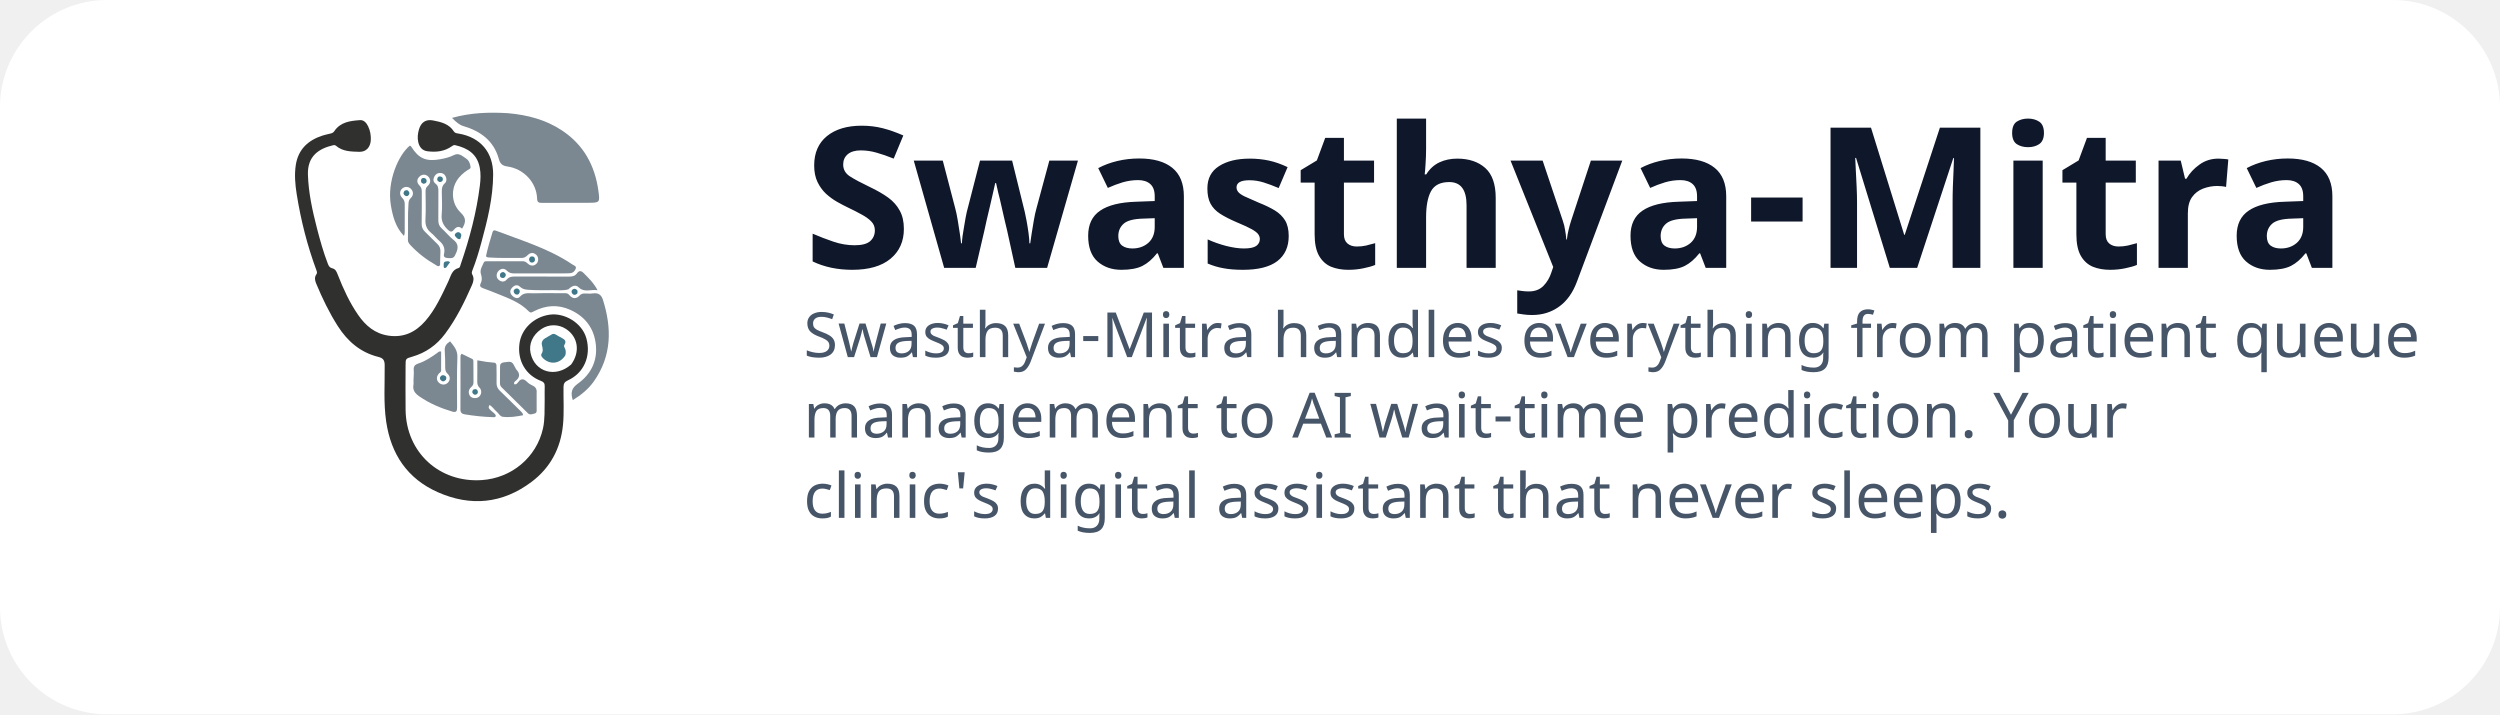
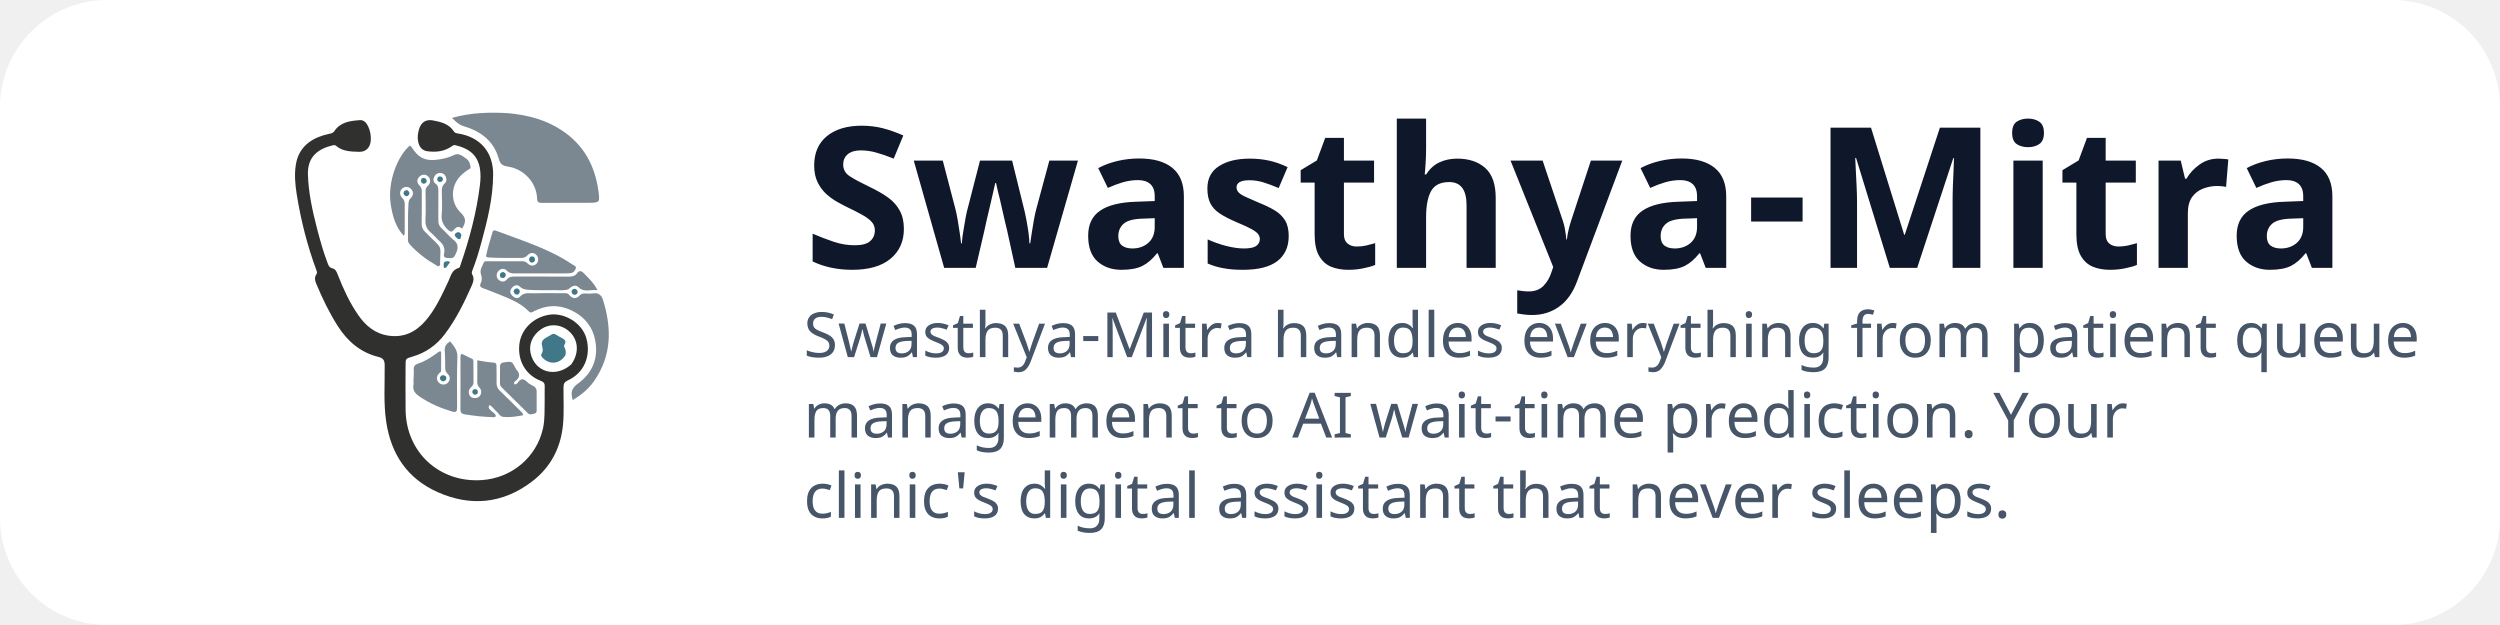
- <svg xmlns="http://www.w3.org/2000/svg" width="280" height="80" viewBox="0 0 280 80" fill="none" role="img" aria-labelledby="logoTitle logoDesc">
-   <rect width="280" height="80" rx="12" fill="#FFFFFF" />
+ <svg xmlns="http://www.w3.org/2000/svg" width="280" height="70" viewBox="0 0 280 70" fill="none" role="img" aria-labelledby="logoTitle logoDesc">
+   <rect width="280" height="70" rx="12" fill="#FFFFFF" />
  <g transform="translate(0 -18) scale(0.1)">
    <path fill="#30312fff" opacity="1" stroke="none" d="M610.031,628 C610.035,622.502 609.93,617.499 610.077,612.505 C610.169,609.38 608.944,607.774 605.947,606.651 C588.815,600.232 579.435,584.029 581.733,565.242 C583.816,548.212 597.915,535.13 615.274,532.474 C632.085,529.902 651.969,541.58 656.741,558.909 C662.226,578.823 654.052,597.864 635.889,606.074 C632.186,607.747 631.181,609.801 631.13,613.606 C630.942,627.756 631.93,641.919 630.528,656.06 C627.919,682.356 616.262,703.972 595.323,719.716 C562.817,744.157 527.08,747.604 490.205,731.199 C456.287,716.11 437.925,688.73 432.531,652.247 C429.416,631.181 431.058,610.009 430.838,588.887 C430.78,583.306 429.002,581.032 423.735,579.729 C403.722,574.778 389.214,562.258 378.342,545.227 C368.729,530.166 361.002,514.114 354.143,497.635 C352.672,494.101 351.928,490.608 354.387,487.197 C355.552,485.581 354.91,484.097 354.316,482.49 C344.121,454.923 336.947,426.57 332.322,397.559 C330.585,386.665 329.606,375.679 331.301,364.745 C334.025,347.18 345.168,336.949 361.544,331.736 C364.39,330.83 367.346,330.269 370.251,329.551 C371.899,329.144 373.346,328.522 374.362,326.991 C381.268,316.584 392.324,315.328 403.265,314.544 C407.482,314.242 410.486,317.642 412.308,321.476 C414.639,326.38 415.578,331.559 415.291,337.007 C414.882,344.776 410.179,350.261 402.404,350.032 C393.367,349.767 383.968,349.787 376.399,343.343 C375.429,342.517 374.377,342.377 373.141,342.664 C357.044,346.404 344.215,354.827 344.879,375.602 C345.531,396.034 349.888,415.85 354.963,435.513 C358.454,449.037 362.203,462.51 367.249,475.576 C368.204,478.05 369.352,479.88 372.204,480.514 C375.953,481.347 377.109,484.623 378.347,487.787 C384.489,503.486 391.487,518.773 401.108,532.694 C409.431,544.737 419.878,553.674 435.071,555.916 C452.05,558.42 465.408,552.041 476.274,539.613 C487.827,526.399 494.843,510.472 502.285,494.824 C504.999,489.117 506.017,482.134 513.703,480.125 C515.257,479.719 515.5,477.447 516.039,475.881 C525.927,447.179 533.713,417.951 537.463,387.771 C538.282,381.18 538.604,374.373 537.348,367.831 C534.411,352.536 524.078,345.868 509.758,342.574 C508.287,342.235 507.292,342.931 506.15,343.744 C497.809,349.681 488.357,350.718 478.576,349.381 C473.051,348.625 469.878,344.946 468.53,339.559 C467.27,334.523 467.871,329.584 469.304,324.766 C471.606,317.033 476.904,313.366 484.854,314.865 C493.841,316.56 502.907,318.646 508.38,327.299 C509.568,329.177 511.76,329.283 513.708,329.615 C538.123,333.778 552.414,350.546 552.329,375.368 C552.239,401.591 545.885,426.781 539.067,451.849 C536.23,462.283 533.11,472.653 529.112,482.725 C528.48,484.316 528.021,485.868 528.959,487.512 C531.274,491.567 530.314,495.421 528.546,499.435 C520.138,518.527 510.963,537.205 498.416,553.98 C489.063,566.484 476.879,575.132 461.766,579.478 C454.28,581.63 454.261,581.657 454.251,589.24 C454.229,605.903 454.035,622.568 454.27,639.228 C454.938,686.668 492.044,720.786 539.427,717.714 C573.151,715.527 600.963,692.142 608.141,659.847 C610.438,649.514 609.769,638.972 610.031,628 M639.72,588.193 C649.966,574.159 647.558,557.401 634.014,548.491 C625.48,542.877 614.651,542.899 606.292,548.548 C596.589,555.104 592.066,565.187 594.242,575.408 C598.788,596.753 622.216,603.678 639.72,588.193 z" />
    <path fill="#00192b84" opacity="1" stroke="none" d="M568.904,306.762 C590.713,308.714 610.965,313.957 629.131,325.916 C653.602,342.026 666.288,365.277 670.214,393.711 C672.052,407.019 671.721,407.088 658.391,407.117 C641.226,407.153 624.059,407.084 606.894,407.212 C603.265,407.239 601.674,406.495 601.532,402.267 C600.936,384.442 586.742,369.065 568.284,366.454 C562.677,365.661 560.226,363.566 558.679,357.976 C553.117,337.883 538.425,326.951 519.268,321.3 C514.167,319.795 510.713,316.589 506.242,312.036 C527.277,306.141 547.764,305.508 568.904,306.762 z" />
    <path fill="#00192b84" opacity="1" stroke="none" d="M636.599,504.039 C631.004,505.693 625.64,504.969 620.337,504.976 C610.846,504.99 601.352,505.219 591.856,504.592 C588.255,504.354 585.211,503.857 582.427,501.195 C579.502,498.4 576.252,499.258 573.638,502.104 C571.2,504.757 570.651,507.659 573.209,510.596 C575.814,513.59 579.712,515.327 582.346,512.311 C586.972,507.013 592.671,508.659 597.994,508.504 C609.646,508.165 621.316,508.449 632.977,508.378 C634.968,508.366 636.281,508.868 637.649,510.481 C641.348,514.843 645.276,515.055 649.118,511.017 C650.828,509.22 652.572,508.678 654.83,508.71 C657.995,508.754 661.21,509.028 664.319,508.596 C670.341,507.76 673.615,510.408 675.349,515.938 C685.349,547.806 685.173,578.558 665.191,607.021 C659.015,615.819 650.771,622.438 641.526,628.107 C638.71,619.358 640.521,614.482 647.222,609.654 C661.908,599.074 669.131,584.448 667.407,566.538 C665.632,548.087 655.666,534.589 638.559,526.96 C624.909,520.872 611.352,521.762 598.109,528.552 C596.255,529.503 594.503,531.051 592.324,528.802 C582.87,519.05 570.482,514.393 558.27,509.471 C552.555,507.167 546.828,504.88 541.027,502.806 C538.069,501.749 536.867,500.306 538.416,497.264 C540.112,493.933 539.79,490.57 538.684,487.08 C537.115,482.126 540.123,478.094 541.903,473.893 C542.569,472.321 544.5,472.63 545.966,472.627 C559.131,472.603 572.297,472.66 585.463,472.587 C587.867,472.574 589.432,473.64 591.088,475.213 C594.239,478.207 598.129,478.141 600.863,475.374 C603.461,472.744 603.365,468.038 600.66,465.433 C597.759,462.641 594.009,462.571 590.919,465.814 C588.902,467.929 586.832,468.94 583.957,468.92 C571.796,468.837 559.631,469.16 547.48,468.37 C546.486,468.305 545.465,468.333 544.275,467.008 C546.228,458.004 548.883,448.8 551.753,439.653 C552.355,437.733 553.892,437.769 555.432,438.357 C584.639,449.515 614.829,458.459 641.106,476.228 C642.753,477.342 645.782,477.977 644.857,480.76 C643.955,483.472 641.865,485.62 638.699,485.96 C636.717,486.173 634.707,486.171 632.709,486.173 C613.877,486.193 595.044,486.153 576.212,486.238 C572.921,486.253 570.235,485.793 567.706,483.19 C564.949,480.352 561.406,480.314 558.404,483.354 C555.605,486.189 555.521,490.788 558.282,493.23 C561.373,495.962 564.956,496.181 567.603,493.055 C570.13,490.072 573.021,489.716 576.459,489.724 C596.791,489.772 617.124,489.667 637.456,489.777 C641.029,489.797 644.022,489.223 646.193,486.166 C648.429,483.018 650.745,482.901 653.54,485.707 C659.024,491.213 664.723,496.513 669.258,504.999 C661.383,503.928 654.436,507.937 648.178,501.875 C644.922,498.721 641.163,499.597 636.599,504.039 z" />
    <path fill="#00192b84" opacity="1" stroke="none" d="M492.899,476.807 C491.299,479.237 489.818,477.816 488.47,477.045 C477.705,470.889 467.937,463.451 459.507,454.315 C458.017,452.699 456.775,451.027 456.854,448.614 C457.298,434.968 456.5,421.302 457.528,407.66 C457.696,405.426 458.137,403.676 459.923,401.981 C463.382,398.7 463.269,394.484 460.144,391.411 C457.356,388.671 453.097,388.661 450.233,391.387 C447.446,394.04 447.291,398.543 450.488,401.636 C452.802,403.874 453.32,406.261 453.298,409.216 C453.223,419.377 453.3,429.538 453.29,439.699 C453.289,441.158 453.127,442.616 452.436,444.25 C443.105,434.582 439.817,422.346 437.735,409.647 C433.374,383.042 446.143,353.775 458.88,343.221 C459.864,343.194 460.365,343.898 460.803,344.593 C468.967,357.541 477.312,361.172 492.869,358.381 C498.274,357.411 503.569,356.141 508.559,353.6 C513.853,350.904 517.792,354.735 521.704,357.322 C525.039,359.527 526.711,363.088 527.032,367.079 C527.202,369.189 525.065,369.531 523.748,370.415 C513.628,377.203 506.851,385.953 507.326,398.815 C507.609,406.466 510.625,413.002 516.142,418.32 C521.86,423.832 522.311,428.587 517.491,436.122 C513.789,432.59 510.87,434.199 508.15,437.599 C506.226,440.004 504.503,439.956 502.012,437.659 C496.828,432.88 493.988,427.78 494.696,420.286 C495.475,412.032 494.913,403.645 494.822,395.317 C494.781,391.584 494.939,388.176 498.113,385.363 C500.448,383.293 500.398,380.187 499.102,377.469 C497.854,374.854 495.381,373.519 492.546,373.702 C489.291,373.912 487.074,375.824 485.915,378.965 C484.909,381.69 485.57,384.116 487.732,385.683 C490.762,387.88 490.995,390.786 490.975,394.055 C490.912,404.882 491.04,415.711 490.915,426.537 C490.871,430.259 491.786,433.189 494.682,435.794 C499.258,439.91 503.112,444.883 507.92,448.67 C513.057,452.717 513.456,456.933 511.188,462.554 C508.637,468.876 507.741,469.651 500.944,468.956 C498.06,468.66 496.568,467.513 497.297,464.45 C498.709,458.518 496.88,453.868 492.204,449.947 C488.9,447.176 486.296,443.559 482.941,440.864 C477.981,436.878 476.141,432.227 476.503,425.77 C477.089,415.309 476.703,404.79 476.629,394.296 C476.612,391.831 477.108,389.949 479.128,388.182 C482.465,385.261 482.596,380.929 479.926,378.045 C477.145,375.039 473.154,374.815 470.143,377.495 C466.68,380.577 466.389,384.432 469.921,387.918 C471.95,389.92 472.404,392.001 472.39,394.599 C472.326,406.593 472.525,418.59 472.262,430.578 C472.177,434.478 473.514,437.206 476.197,439.761 C480.777,444.123 485.1,448.755 489.704,453.09 C492.337,455.57 493.478,458.337 493.274,461.95 C493.001,466.768 493.072,471.606 492.899,476.807 z" />
    <path fill="#00192b84" opacity="1" stroke="none" d="M556.024,588.427 C556.132,595.538 556.289,602.199 556.147,608.852 C556.07,612.454 557.256,615.167 559.86,617.664 C567.785,625.262 575.526,633.052 583.37,640.735 C584.445,641.789 585.545,642.758 585.928,645.026 C578.218,646.562 570.605,647.8 562.894,646.762 C560.093,646.385 558.672,643.174 556.545,641.343 C553.681,638.877 551.625,635.524 548.286,633.486 C546.69,636.451 546.93,637.116 550.327,640.237 C552.222,641.978 554.776,643.176 555.395,645.964 C554.497,647.635 553.017,647.247 551.778,647.21 C541.294,646.898 530.891,645.751 520.541,644.069 C517.337,643.548 515.661,642.175 515.687,638.502 C515.826,619.028 515.734,599.553 515.735,580.078 C515.735,578.933 515.622,577.735 516.95,576.204 C520.863,578.098 524.996,580.006 529.031,582.104 C530.366,582.799 530.207,584.384 530.212,585.718 C530.241,593.208 530.203,600.699 530.318,608.188 C530.354,610.587 529.379,612.121 527.607,613.686 C524.399,616.519 524.216,621.01 526.801,623.945 C528.881,626.306 533.764,626.558 536.429,624.442 C539.366,622.11 540.004,617.076 537.073,614.204 C534.722,611.901 534.476,609.544 534.539,606.611 C534.697,599.167 534.591,591.718 534.591,583.546 C541.541,584.967 547.896,585.827 554.295,586.3 C554.885,586.343 555.399,587.392 556.024,588.427 z" />
    <path fill="#00192b84" opacity="1" stroke="none" d="M463.105,606.022 C463.221,601.874 463.686,598.184 463.367,594.564 C462.988,590.274 464.751,588.299 468.69,587.046 C476.226,584.648 482.723,580.212 489.143,575.705 C490.436,574.798 491.41,573.159 494.092,573.72 C494.092,580.818 494.141,588.04 494.05,595.26 C494.032,596.697 492.49,597.327 491.624,598.308 C488.62,601.709 488.57,605.67 491.483,608.544 C494.278,611.302 498.661,611.42 501.402,608.811 C504.386,605.971 504.62,601.711 501.313,598.636 C499.064,596.544 498.619,594.362 498.614,591.579 C498.603,585.259 498.596,578.921 498.119,572.626 C497.75,567.761 500.095,564.89 504.074,562.286 C508.354,567.595 512.576,572.15 512.275,580.035 C511.556,598.828 511.876,617.664 511.951,636.482 C511.968,640.733 510.827,642.248 506.394,640.923 C493.39,637.039 481.076,631.843 469.831,624.074 C465.019,620.75 461.943,617.163 463.08,611 C463.347,609.551 463.112,608.01 463.105,606.022 z" />
    <path fill="#00192b84" opacity="1" stroke="none" d="M601.034,620.295 C601.044,626.582 601.078,632.404 601.047,638.226 C601.036,640.168 601.467,642.505 598.793,643.119 C596.296,643.691 593.656,645.171 591.262,642.816 C581.425,633.136 571.599,623.445 561.771,613.755 C560.518,612.519 559.95,610.971 559.954,609.248 C559.972,602.927 560.051,596.608 560.066,590.288 C560.072,587.415 561.533,586.251 564.308,585.857 C573.42,584.561 573.409,584.487 577.693,592.908 C577.844,593.204 577.964,593.539 578.187,593.772 C582.821,598.604 582.427,602.948 577.057,606.965 C576.192,607.613 575.393,608.644 575.903,610.252 C578.019,611.041 579.35,609.358 580.27,608.095 C583.589,603.536 586.685,604.11 590.329,607.724 C592.066,609.446 594.279,610.85 596.517,611.867 C600.099,613.496 601.429,616.097 601.034,620.295 z" />
    <path fill="#155a6fd0" opacity="1" stroke="none" d="M510.593,445.511 C508.651,443.447 509.181,442.023 511.045,440.767 C512.659,439.68 514.26,439.769 515.565,441.098 C517.885,443.461 515.817,445.589 515.556,447.631 C512.956,448.462 512.065,446.775 510.593,445.511 z" />
    <path fill="#155a6fd0" opacity="1" stroke="none" d="M499.368,605.403 C497.294,607.698 495.392,607.519 493.631,605.67 C492.645,604.634 492.454,603.22 493.197,602.007 C494.142,600.463 495.679,599.821 497.447,600.442 C499.673,601.224 500.541,602.76 499.368,605.403 z" />
    <path fill="#155a6fd0" opacity="1" stroke="none" d="M576.896,509.396 C575.12,507.455 574.594,505.629 576.5,503.964 C577.685,502.93 579.203,502.667 580.619,503.69 C581.964,504.661 582.511,506.048 581.947,507.61 C581.123,509.89 579.468,510.554 576.896,509.396 z" />
    <path fill="#155a6fd0" opacity="1" stroke="none" d="M594.586,467.234 C597.567,466.865 599.106,468.001 599.17,470.695 C599.211,472.367 598.294,473.54 596.666,473.979 C595.235,474.366 593.914,473.867 593.194,472.647 C592.037,470.688 592.365,468.838 594.586,467.234 z" />
    <path fill="#155a6fd0" opacity="1" stroke="none" d="M646.44,504.956 C647.494,507.49 646.84,509.177 644.636,509.996 C643.119,510.56 641.73,510.036 640.813,508.614 C639.914,507.219 639.842,505.669 641.005,504.544 C642.641,502.96 644.513,503.045 646.44,504.956 z" />
    <path fill="#155a6fd0" opacity="1" stroke="none" d="M452.877,393.903 C455.312,392.224 457.004,392.968 458.127,394.985 C458.81,396.212 458.539,397.609 457.533,398.682 C456.493,399.79 455.152,399.973 453.896,399.227 C451.87,398.023 451.294,396.309 452.877,393.903 z" />
    <path fill="#155a6fd0" opacity="1" stroke="none" d="M499.703,479.681 C496.789,481.082 496.913,479.077 496.927,477.527 C496.944,475.642 496.524,473.296 499.271,472.865 C500.791,472.626 502.488,472.155 504.096,473.61 C502.702,475.552 501.318,477.481 499.703,479.681 z" />
    <path fill="#155a6fd0" opacity="1" stroke="none" d="M474.208,385.842 C471.579,384.856 471.04,383.081 471.775,380.972 C472.267,379.556 473.626,379.179 475.036,379.391 C476.717,379.645 477.684,380.77 477.822,382.385 C478.014,384.627 476.626,385.618 474.208,385.842 z" />
    <path fill="#155a6fd0" opacity="1" stroke="none" d="M560.325,486.303 C562.228,484.327 564.057,484.181 565.674,485.899 C566.786,487.08 566.674,488.624 565.754,489.969 C564.93,491.175 563.63,491.616 562.296,491.261 C559.865,490.613 559.512,488.809 560.325,486.303 z" />
    <path fill="#155a6fd0" opacity="1" stroke="none" d="M492.145,383.853 C489.551,382.631 489.136,380.867 490.267,378.829 C491.005,377.499 492.429,377.439 493.781,377.787 C495.23,378.16 496.053,379.201 496.02,380.665 C495.97,382.851 494.688,383.911 492.145,383.853 z" />
    <path fill="#155a6fd0" opacity="1" stroke="none" d="M529.01,619.74 C528.775,617.125 529.902,615.962 532.04,615.844 C533.481,615.764 534.6,616.453 535.014,617.89 C535.46,619.444 535.145,620.9 533.64,621.701 C531.671,622.749 530.212,621.881 529.01,619.74 z" />
    <path fill="#155a6fd0" opacity="1" stroke="none" d="M633.214,577.905 C627.033,587.754 615.689,588.916 607.846,580.868 C606.603,579.593 605.559,577.784 606.472,576.39 C608.654,573.059 607.765,569.942 606.955,566.547 C606.182,563.305 607.653,560.655 610.445,558.895 C612.836,557.388 615.348,556.073 617.782,554.632 C619.375,553.688 620.826,553.707 622.442,554.718 C624.692,556.125 627.051,557.365 629.403,558.6 C632.599,560.279 634.645,562.388 632.201,566.083 C631.252,567.518 631.942,568.593 632.55,569.767 C633.841,572.257 633.939,574.86 633.214,577.905 z" />
  </g>
  <text x="90" y="30" font-family="'Noto Sans Devanagari', 'Mangal', 'Noto Sans Bengali', 'Noto Sans', sans-serif" font-size="22" font-weight="700" fill="#0F172A">
    Swasthya-Mitra
  </text>
  <text x="90" y="40" font-family="'Noto Sans Devanagari', 'Mangal', 'Noto Sans Bengali', 'Noto Sans', sans-serif" font-size="7" fill="#475569">
    <tspan x="90" dy="0">
      Swasthya-Mitra handles everything from patient queue
    </tspan>
    <tspan x="90" dy="9">
      management to AI wait-time prediction. Your
    </tspan>
    <tspan x="90" dy="9">
      clinic's digital assistant that never sleeps.
    </tspan>
  </text>
</svg>
